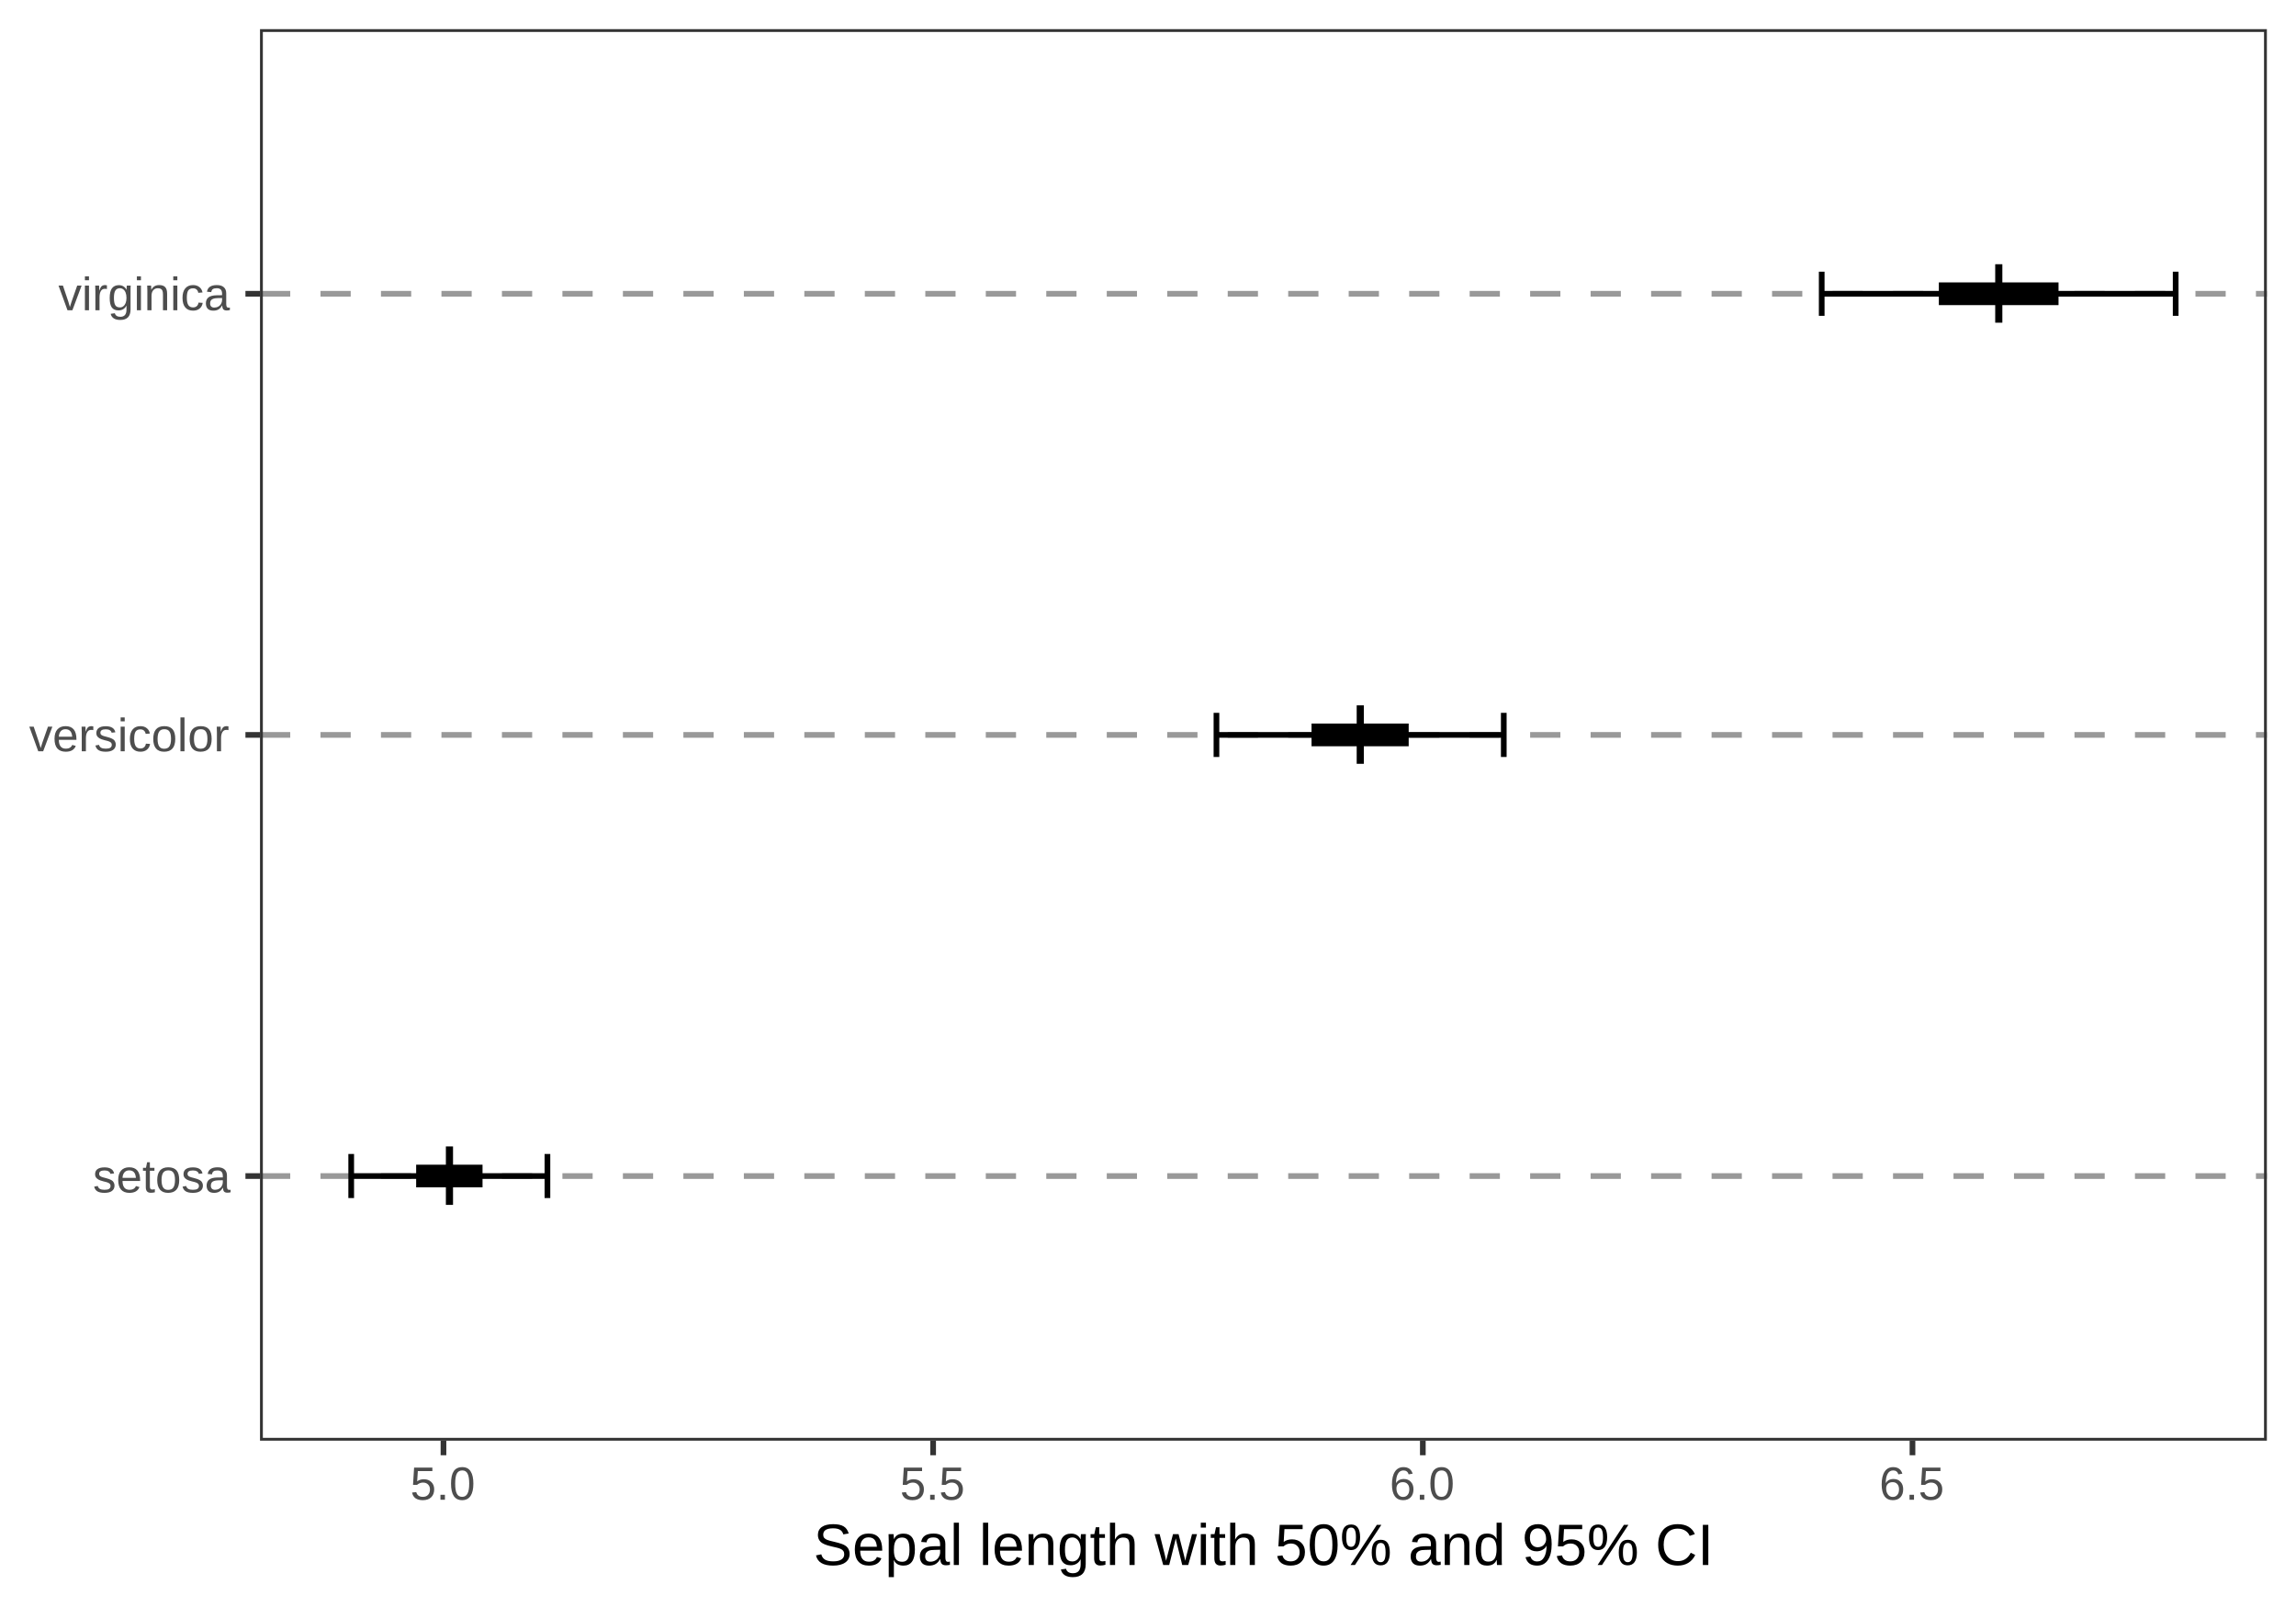
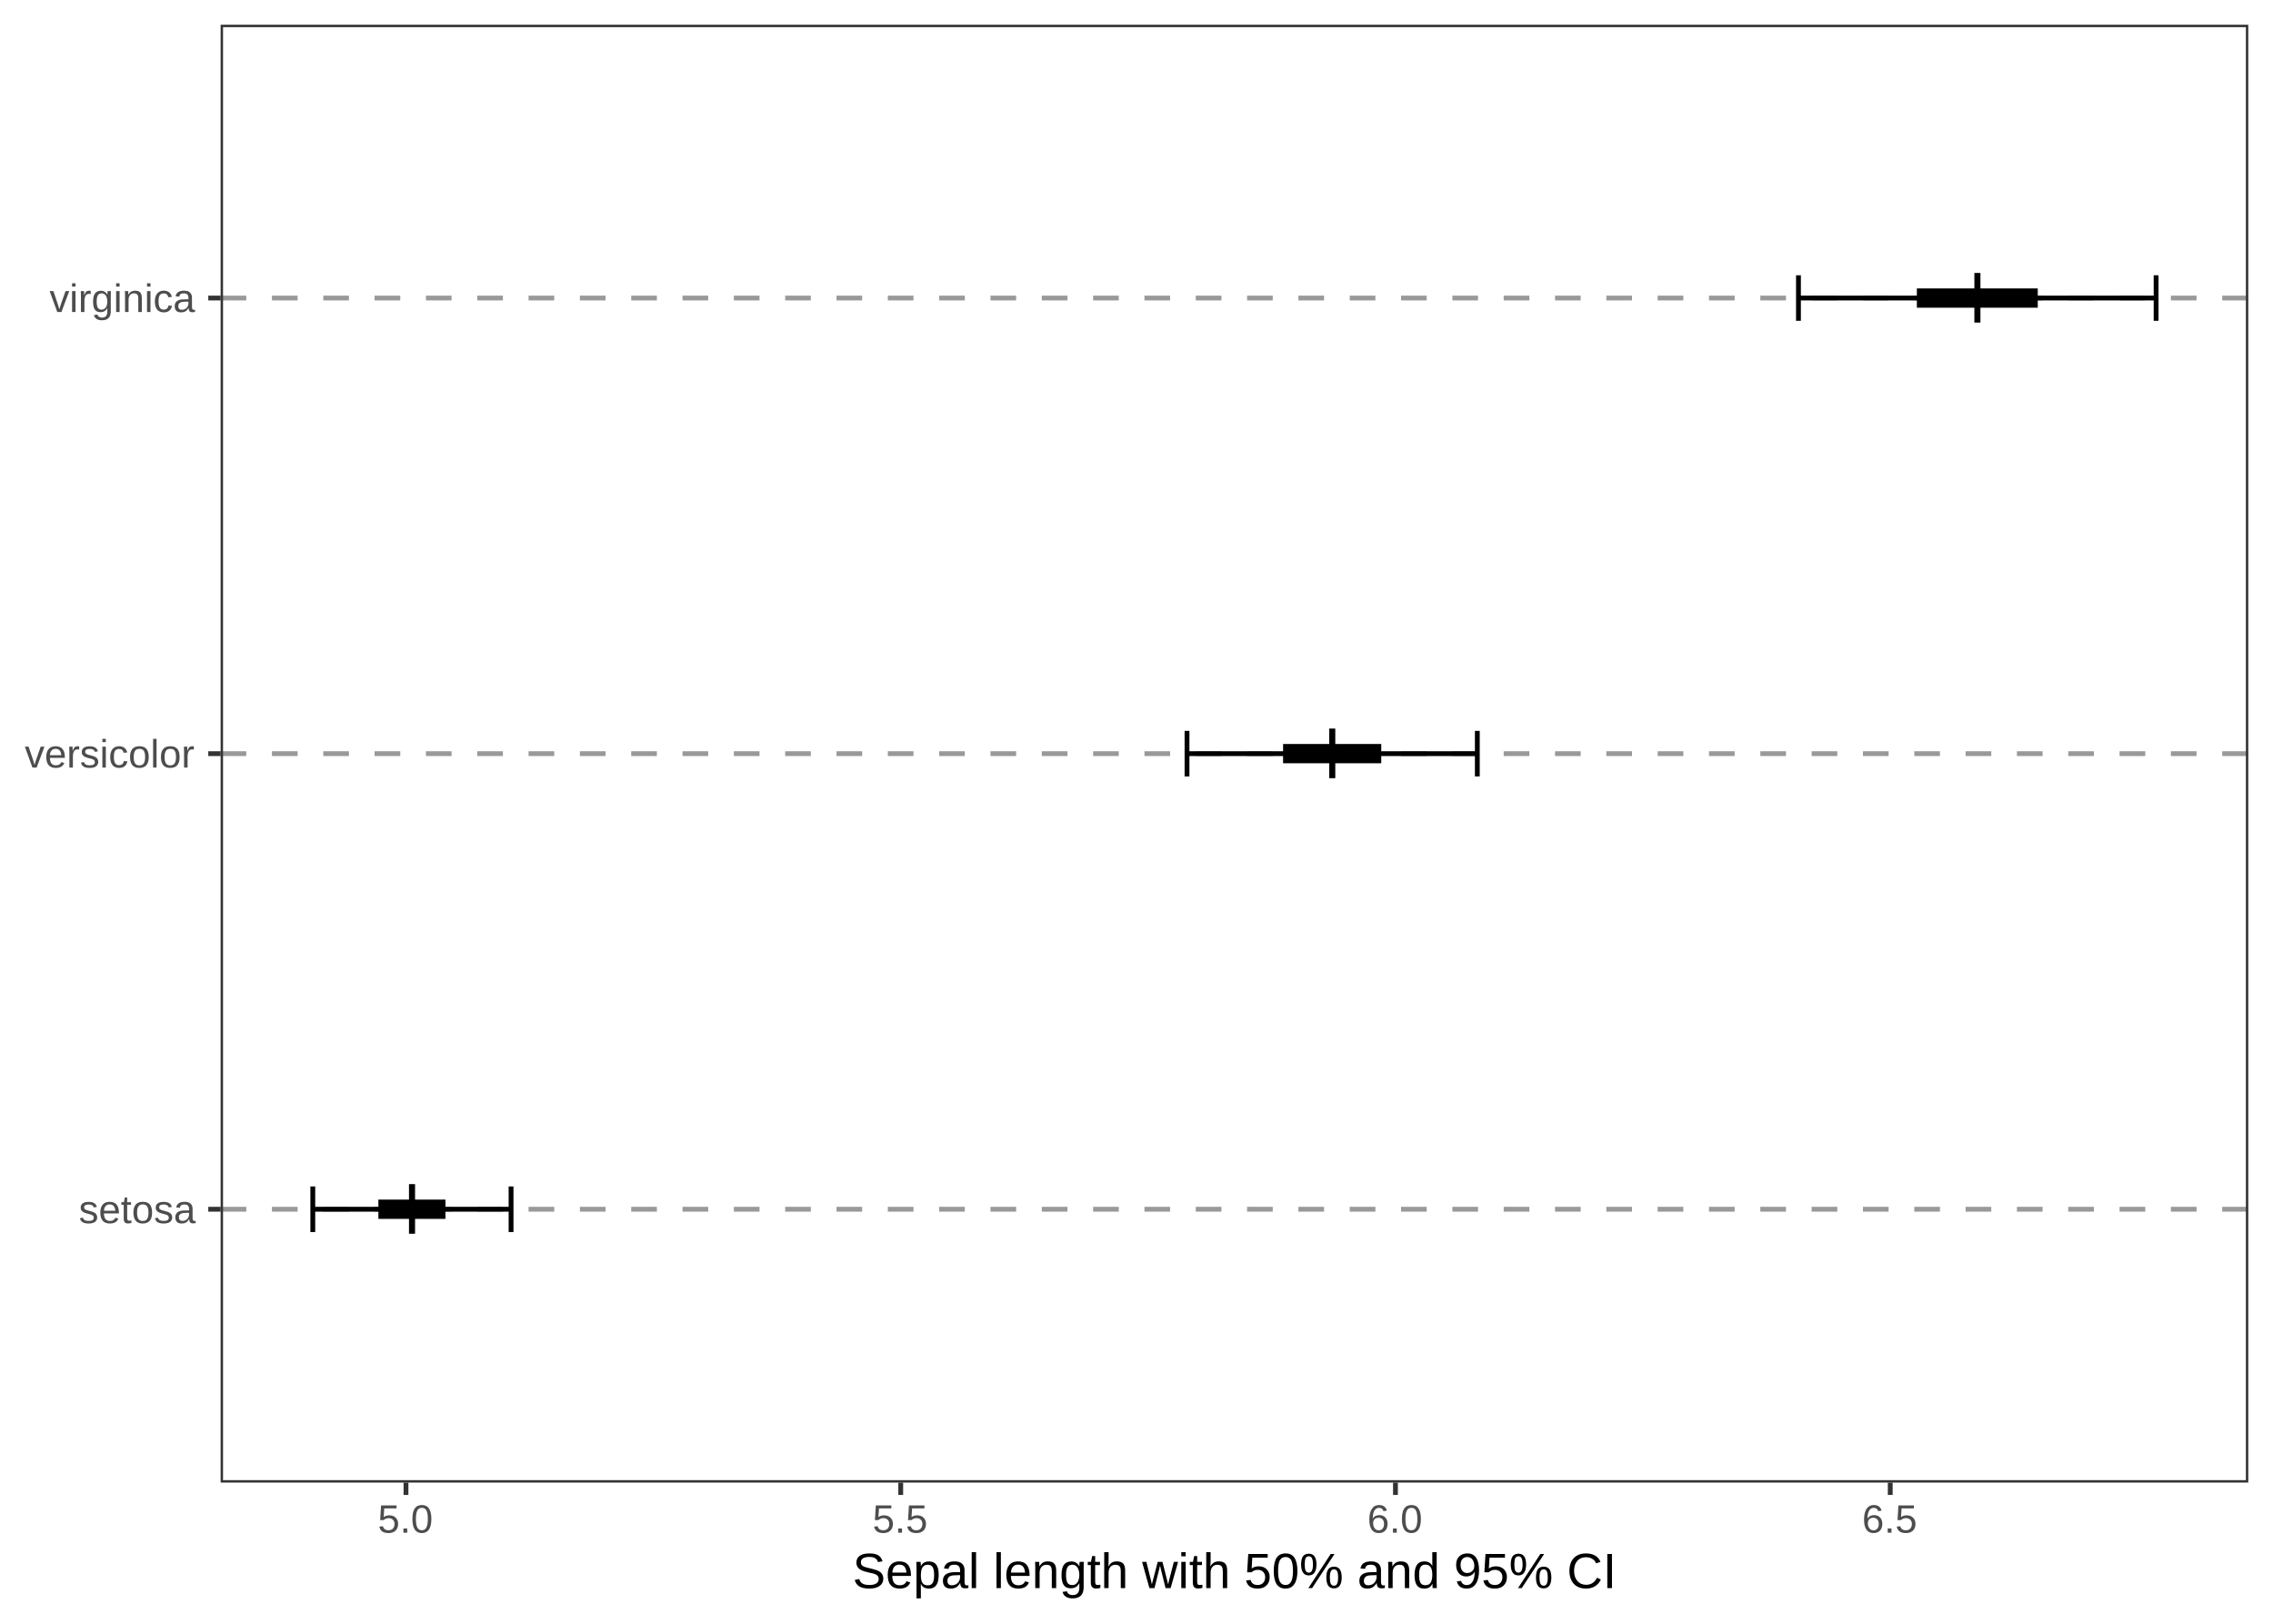
- <svg xmlns="http://www.w3.org/2000/svg" viewBox="0 0 432.00 302.40">
+ <svg xmlns="http://www.w3.org/2000/svg" viewBox="0 0 504.00 360.00">
  <defs>
    <style type="text/css">
    line, polyline, polygon, path, rect, circle {
      fill: none;
      stroke: #000000;
      stroke-linecap: round;
      stroke-linejoin: round;
      stroke-miterlimit: 10.00;
    }
  </style>
  </defs>
  <rect width="100%" height="100%" style="stroke: none; fill: #FFFFFF;" />
-   <rect x="0.00" y="0.00" width="432.00" height="302.40" style="stroke-width: 1.07; stroke: #FFFFFF; fill: #FFFFFF;" />
+   <rect x="0.00" y="0.00" width="504.00" height="360.00" style="stroke-width: 1.07; stroke: #FFFFFF; fill: #FFFFFF;" />
  <defs>
-     <clipPath id="cpNDguOTJ8NDI2LjUyfDI3MS4xMHw1LjQ4">
-       <rect x="48.92" y="5.48" width="377.60" height="265.62" />
+     <clipPath id="cpNDguOTJ8NDk4LjUyfDMyOC43MHw1LjQ4">
+       <rect x="48.92" y="5.48" width="449.60" height="323.22" />
    </clipPath>
  </defs>
-   <rect x="48.92" y="5.48" width="377.60" height="265.62" style="stroke-width: 1.07; stroke: none; fill: #FFFFFF;" clip-path="url(#cpNDguOTJ8NDI2LjUyfDI3MS4xMHw1LjQ4)" />
-   <polyline points="48.92,221.30 426.52,221.30 " style="stroke-width: 1.07; stroke: #999999; stroke-dasharray: 5.69,5.69; stroke-linecap: butt;" clip-path="url(#cpNDguOTJ8NDI2LjUyfDI3MS4xMHw1LjQ4)" />
-   <polyline points="48.92,138.29 426.52,138.29 " style="stroke-width: 1.07; stroke: #999999; stroke-dasharray: 5.69,5.69; stroke-linecap: butt;" clip-path="url(#cpNDguOTJ8NDI2LjUyfDI3MS4xMHw1LjQ4)" />
-   <polyline points="48.92,55.28 426.52,55.28 " style="stroke-width: 1.07; stroke: #999999; stroke-dasharray: 5.69,5.69; stroke-linecap: butt;" clip-path="url(#cpNDguOTJ8NDI2LjUyfDI3MS4xMHw1LjQ4)" />
-   <g clip-path="url(#cpNDguOTJ8NDI2LjUyfDI3MS4xMHw1LjQ4)">
-     <text x="82.88" y="226.73" style="font-size: 15.17px; font-family: Liberation Sans;" textLength="3.33px" lengthAdjust="spacingAndGlyphs">l</text>
+   <rect x="48.92" y="5.48" width="449.60" height="323.22" style="stroke-width: 1.07; stroke: none; fill: #FFFFFF;" clip-path="url(#cpNDguOTJ8NDk4LjUyfDMyOC43MHw1LjQ4)" />
+   <polyline points="48.92,268.10 498.52,268.10 " style="stroke-width: 1.07; stroke: #999999; stroke-dasharray: 5.69,5.69; stroke-linecap: butt;" clip-path="url(#cpNDguOTJ8NDk4LjUyfDMyOC43MHw1LjQ4)" />
+   <polyline points="48.92,167.09 498.52,167.09 " style="stroke-width: 1.07; stroke: #999999; stroke-dasharray: 5.69,5.69; stroke-linecap: butt;" clip-path="url(#cpNDguOTJ8NDk4LjUyfDMyOC43MHw1LjQ4)" />
+   <polyline points="48.92,66.08 498.52,66.08 " style="stroke-width: 1.07; stroke: #999999; stroke-dasharray: 5.69,5.69; stroke-linecap: butt;" clip-path="url(#cpNDguOTJ8NDk4LjUyfDMyOC43MHw1LjQ4)" />
+   <g clip-path="url(#cpNDguOTJ8NDk4LjUyfDMyOC43MHw1LjQ4)">
+     <text x="89.67" y="273.53" style="font-size: 15.17px; font-family: Liberation Sans;" textLength="3.33px" lengthAdjust="spacingAndGlyphs">l</text>
  </g>
-   <g clip-path="url(#cpNDguOTJ8NDI2LjUyfDI3MS4xMHw1LjQ4)">
-     <text x="254.25" y="143.73" style="font-size: 15.17px; font-family: Liberation Sans;" textLength="3.33px" lengthAdjust="spacingAndGlyphs">l</text>
+   <g clip-path="url(#cpNDguOTJ8NDk4LjUyfDMyOC43MHw1LjQ4)">
+     <text x="293.72" y="172.53" style="font-size: 15.17px; font-family: Liberation Sans;" textLength="3.33px" lengthAdjust="spacingAndGlyphs">l</text>
  </g>
-   <g clip-path="url(#cpNDguOTJ8NDI2LjUyfDI3MS4xMHw1LjQ4)">
-     <text x="374.39" y="60.72" style="font-size: 15.17px; font-family: Liberation Sans;" textLength="3.33px" lengthAdjust="spacingAndGlyphs">l</text>
+   <g clip-path="url(#cpNDguOTJ8NDk4LjUyfDMyOC43MHw1LjQ4)">
+     <text x="436.77" y="71.52" style="font-size: 15.17px; font-family: Liberation Sans;" textLength="3.33px" lengthAdjust="spacingAndGlyphs">l</text>
  </g>
-   <polyline points="90.79,221.30 90.79,221.30 " style="stroke-width: 4.27; stroke-linecap: butt;" clip-path="url(#cpNDguOTJ8NDI2LjUyfDI3MS4xMHw1LjQ4)" />
-   <polyline points="90.79,221.30 78.30,221.30 " style="stroke-width: 4.27; stroke-linecap: butt;" clip-path="url(#cpNDguOTJ8NDI2LjUyfDI3MS4xMHw1LjQ4)" />
-   <polyline points="78.30,221.30 78.30,221.30 " style="stroke-width: 4.27; stroke-linecap: butt;" clip-path="url(#cpNDguOTJ8NDI2LjUyfDI3MS4xMHw1LjQ4)" />
-   <polyline points="265.05,138.29 265.05,138.29 " style="stroke-width: 4.27; stroke-linecap: butt;" clip-path="url(#cpNDguOTJ8NDI2LjUyfDI3MS4xMHw1LjQ4)" />
-   <polyline points="265.05,138.29 246.77,138.29 " style="stroke-width: 4.27; stroke-linecap: butt;" clip-path="url(#cpNDguOTJ8NDI2LjUyfDI3MS4xMHw1LjQ4)" />
-   <polyline points="246.77,138.29 246.77,138.29 " style="stroke-width: 4.27; stroke-linecap: butt;" clip-path="url(#cpNDguOTJ8NDI2LjUyfDI3MS4xMHw1LjQ4)" />
-   <polyline points="387.32,55.28 387.32,55.28 " style="stroke-width: 4.27; stroke-linecap: butt;" clip-path="url(#cpNDguOTJ8NDI2LjUyfDI3MS4xMHw1LjQ4)" />
-   <polyline points="387.32,55.28 364.80,55.28 " style="stroke-width: 4.27; stroke-linecap: butt;" clip-path="url(#cpNDguOTJ8NDI2LjUyfDI3MS4xMHw1LjQ4)" />
-   <polyline points="364.80,55.28 364.80,55.28 " style="stroke-width: 4.27; stroke-linecap: butt;" clip-path="url(#cpNDguOTJ8NDI2LjUyfDI3MS4xMHw1LjQ4)" />
-   <polyline points="103.00,225.45 103.00,217.15 " style="stroke-width: 1.07; stroke-linecap: butt;" clip-path="url(#cpNDguOTJ8NDI2LjUyfDI3MS4xMHw1LjQ4)" />
-   <polyline points="103.00,221.30 66.08,221.30 " style="stroke-width: 1.07; stroke-linecap: butt;" clip-path="url(#cpNDguOTJ8NDI2LjUyfDI3MS4xMHw1LjQ4)" />
-   <polyline points="66.08,225.45 66.08,217.15 " style="stroke-width: 1.07; stroke-linecap: butt;" clip-path="url(#cpNDguOTJ8NDI2LjUyfDI3MS4xMHw1LjQ4)" />
-   <polyline points="282.94,142.44 282.94,134.14 " style="stroke-width: 1.07; stroke-linecap: butt;" clip-path="url(#cpNDguOTJ8NDI2LjUyfDI3MS4xMHw1LjQ4)" />
-   <polyline points="282.94,138.29 228.88,138.29 " style="stroke-width: 1.07; stroke-linecap: butt;" clip-path="url(#cpNDguOTJ8NDI2LjUyfDI3MS4xMHw1LjQ4)" />
-   <polyline points="228.88,142.44 228.88,134.14 " style="stroke-width: 1.07; stroke-linecap: butt;" clip-path="url(#cpNDguOTJ8NDI2LjUyfDI3MS4xMHw1LjQ4)" />
-   <polyline points="409.36,59.43 409.36,51.13 " style="stroke-width: 1.07; stroke-linecap: butt;" clip-path="url(#cpNDguOTJ8NDI2LjUyfDI3MS4xMHw1LjQ4)" />
-   <polyline points="409.36,55.28 342.76,55.28 " style="stroke-width: 1.07; stroke-linecap: butt;" clip-path="url(#cpNDguOTJ8NDI2LjUyfDI3MS4xMHw1LjQ4)" />
-   <polyline points="342.76,59.43 342.76,51.13 " style="stroke-width: 1.07; stroke-linecap: butt;" clip-path="url(#cpNDguOTJ8NDI2LjUyfDI3MS4xMHw1LjQ4)" />
-   <rect x="48.92" y="5.48" width="377.60" height="265.62" style="stroke-width: 1.07; stroke: #333333;" clip-path="url(#cpNDguOTJ8NDI2LjUyfDI3MS4xMHw1LjQ4)" />
+   <polyline points="98.77,268.10 98.77,268.10 " style="stroke-width: 4.27; stroke-linecap: butt;" clip-path="url(#cpNDguOTJ8NDk4LjUyfDMyOC43MHw1LjQ4)" />
+   <polyline points="98.77,268.10 83.90,268.10 " style="stroke-width: 4.27; stroke-linecap: butt;" clip-path="url(#cpNDguOTJ8NDk4LjUyfDMyOC43MHw1LjQ4)" />
+   <polyline points="83.90,268.10 83.90,268.10 " style="stroke-width: 4.27; stroke-linecap: butt;" clip-path="url(#cpNDguOTJ8NDk4LjUyfDMyOC43MHw1LjQ4)" />
+   <polyline points="306.27,167.09 306.27,167.09 " style="stroke-width: 4.27; stroke-linecap: butt;" clip-path="url(#cpNDguOTJ8NDk4LjUyfDMyOC43MHw1LjQ4)" />
+   <polyline points="306.27,167.09 284.50,167.09 " style="stroke-width: 4.27; stroke-linecap: butt;" clip-path="url(#cpNDguOTJ8NDk4LjUyfDMyOC43MHw1LjQ4)" />
+   <polyline points="284.50,167.09 284.50,167.09 " style="stroke-width: 4.27; stroke-linecap: butt;" clip-path="url(#cpNDguOTJ8NDk4LjUyfDMyOC43MHw1LjQ4)" />
+   <polyline points="451.84,66.08 451.84,66.08 " style="stroke-width: 4.27; stroke-linecap: butt;" clip-path="url(#cpNDguOTJ8NDk4LjUyfDMyOC43MHw1LjQ4)" />
+   <polyline points="451.84,66.08 425.03,66.08 " style="stroke-width: 4.27; stroke-linecap: butt;" clip-path="url(#cpNDguOTJ8NDk4LjUyfDMyOC43MHw1LjQ4)" />
+   <polyline points="425.03,66.08 425.03,66.08 " style="stroke-width: 4.27; stroke-linecap: butt;" clip-path="url(#cpNDguOTJ8NDk4LjUyfDMyOC43MHw1LjQ4)" />
+   <polyline points="113.32,273.15 113.32,263.05 " style="stroke-width: 1.07; stroke-linecap: butt;" clip-path="url(#cpNDguOTJ8NDk4LjUyfDMyOC43MHw1LjQ4)" />
+   <polyline points="113.32,268.10 69.36,268.10 " style="stroke-width: 1.07; stroke-linecap: butt;" clip-path="url(#cpNDguOTJ8NDk4LjUyfDMyOC43MHw1LjQ4)" />
+   <polyline points="69.36,273.15 69.36,263.05 " style="stroke-width: 1.07; stroke-linecap: butt;" clip-path="url(#cpNDguOTJ8NDk4LjUyfDMyOC43MHw1LjQ4)" />
+   <polyline points="327.57,172.14 327.57,162.04 " style="stroke-width: 1.07; stroke-linecap: butt;" clip-path="url(#cpNDguOTJ8NDk4LjUyfDMyOC43MHw1LjQ4)" />
+   <polyline points="327.57,167.09 263.20,167.09 " style="stroke-width: 1.07; stroke-linecap: butt;" clip-path="url(#cpNDguOTJ8NDk4LjUyfDMyOC43MHw1LjQ4)" />
+   <polyline points="263.20,172.14 263.20,162.04 " style="stroke-width: 1.07; stroke-linecap: butt;" clip-path="url(#cpNDguOTJ8NDk4LjUyfDMyOC43MHw1LjQ4)" />
+   <polyline points="478.08,71.13 478.08,61.03 " style="stroke-width: 1.07; stroke-linecap: butt;" clip-path="url(#cpNDguOTJ8NDk4LjUyfDMyOC43MHw1LjQ4)" />
+   <polyline points="478.08,66.08 398.78,66.08 " style="stroke-width: 1.07; stroke-linecap: butt;" clip-path="url(#cpNDguOTJ8NDk4LjUyfDMyOC43MHw1LjQ4)" />
+   <polyline points="398.78,71.13 398.78,61.03 " style="stroke-width: 1.07; stroke-linecap: butt;" clip-path="url(#cpNDguOTJ8NDk4LjUyfDMyOC43MHw1LjQ4)" />
+   <rect x="48.92" y="5.48" width="449.60" height="323.22" style="stroke-width: 1.07; stroke: #333333;" clip-path="url(#cpNDguOTJ8NDk4LjUyfDMyOC43MHw1LjQ4)" />
  <defs>
-     <clipPath id="cpMC4wMHw0MzIuMDB8MzAyLjQwfDAuMDA=">
-       <rect x="0.00" y="0.00" width="432.00" height="302.40" />
+     <clipPath id="cpMC4wMHw1MDQuMDB8MzYwLjAwfDAuMDA=">
+       <rect x="0.00" y="0.00" width="504.00" height="360.00" />
    </clipPath>
  </defs>
-   <g clip-path="url(#cpMC4wMHw0MzIuMDB8MzAyLjQwfDAuMDA=)">
-     <text x="17.47" y="224.39" style="font-size: 8.80px; fill: #4D4D4D; font-family: Liberation Sans;" textLength="26.52px" lengthAdjust="spacingAndGlyphs">setosa</text>
+   <g clip-path="url(#cpMC4wMHw1MDQuMDB8MzYwLjAwfDAuMDA=)">
+     <text x="17.47" y="271.19" style="font-size: 8.80px; fill: #4D4D4D; font-family: Liberation Sans;" textLength="26.52px" lengthAdjust="spacingAndGlyphs">setosa</text>
  </g>
-   <g clip-path="url(#cpMC4wMHw0MzIuMDB8MzAyLjQwfDAuMDA=)">
-     <text x="5.48" y="141.38" style="font-size: 8.80px; fill: #4D4D4D; font-family: Liberation Sans;" textLength="38.51px" lengthAdjust="spacingAndGlyphs">versicolor</text>
+   <g clip-path="url(#cpMC4wMHw1MDQuMDB8MzYwLjAwfDAuMDA=)">
+     <text x="5.48" y="170.18" style="font-size: 8.80px; fill: #4D4D4D; font-family: Liberation Sans;" textLength="38.51px" lengthAdjust="spacingAndGlyphs">versicolor</text>
  </g>
-   <g clip-path="url(#cpMC4wMHw0MzIuMDB8MzAyLjQwfDAuMDA=)">
-     <text x="10.98" y="58.38" style="font-size: 8.80px; fill: #4D4D4D; font-family: Liberation Sans;" textLength="33.01px" lengthAdjust="spacingAndGlyphs">virginica</text>
+   <g clip-path="url(#cpMC4wMHw1MDQuMDB8MzYwLjAwfDAuMDA=)">
+     <text x="10.98" y="69.18" style="font-size: 8.80px; fill: #4D4D4D; font-family: Liberation Sans;" textLength="33.01px" lengthAdjust="spacingAndGlyphs">virginica</text>
  </g>
-   <polyline points="46.18,221.30 48.92,221.30 " style="stroke-width: 1.07; stroke: #333333; stroke-linecap: butt;" clip-path="url(#cpMC4wMHw0MzIuMDB8MzAyLjQwfDAuMDA=)" />
-   <polyline points="46.18,138.29 48.92,138.29 " style="stroke-width: 1.07; stroke: #333333; stroke-linecap: butt;" clip-path="url(#cpMC4wMHw0MzIuMDB8MzAyLjQwfDAuMDA=)" />
-   <polyline points="46.18,55.28 48.92,55.28 " style="stroke-width: 1.07; stroke: #333333; stroke-linecap: butt;" clip-path="url(#cpMC4wMHw0MzIuMDB8MzAyLjQwfDAuMDA=)" />
-   <polyline points="83.44,273.84 83.44,271.10 " style="stroke-width: 1.07; stroke: #333333; stroke-linecap: butt;" clip-path="url(#cpMC4wMHw0MzIuMDB8MzAyLjQwfDAuMDA=)" />
-   <polyline points="175.57,273.84 175.57,271.10 " style="stroke-width: 1.07; stroke: #333333; stroke-linecap: butt;" clip-path="url(#cpMC4wMHw0MzIuMDB8MzAyLjQwfDAuMDA=)" />
-   <polyline points="267.71,273.84 267.71,271.10 " style="stroke-width: 1.07; stroke: #333333; stroke-linecap: butt;" clip-path="url(#cpMC4wMHw0MzIuMDB8MzAyLjQwfDAuMDA=)" />
-   <polyline points="359.84,273.84 359.84,271.10 " style="stroke-width: 1.07; stroke: #333333; stroke-linecap: butt;" clip-path="url(#cpMC4wMHw0MzIuMDB8MzAyLjQwfDAuMDA=)" />
-   <g clip-path="url(#cpMC4wMHw0MzIuMDB8MzAyLjQwfDAuMDA=)">
-     <text x="77.18" y="282.22" style="font-size: 8.80px; fill: #4D4D4D; font-family: Liberation Sans;" textLength="12.51px" lengthAdjust="spacingAndGlyphs">5.0</text>
+   <polyline points="46.18,268.10 48.92,268.10 " style="stroke-width: 1.07; stroke: #333333; stroke-linecap: butt;" clip-path="url(#cpMC4wMHw1MDQuMDB8MzYwLjAwfDAuMDA=)" />
+   <polyline points="46.18,167.09 48.92,167.09 " style="stroke-width: 1.07; stroke: #333333; stroke-linecap: butt;" clip-path="url(#cpMC4wMHw1MDQuMDB8MzYwLjAwfDAuMDA=)" />
+   <polyline points="46.18,66.08 48.92,66.08 " style="stroke-width: 1.07; stroke: #333333; stroke-linecap: butt;" clip-path="url(#cpMC4wMHw1MDQuMDB8MzYwLjAwfDAuMDA=)" />
+   <polyline points="90.02,331.44 90.02,328.70 " style="stroke-width: 1.07; stroke: #333333; stroke-linecap: butt;" clip-path="url(#cpMC4wMHw1MDQuMDB8MzYwLjAwfDAuMDA=)" />
+   <polyline points="199.72,331.44 199.72,328.70 " style="stroke-width: 1.07; stroke: #333333; stroke-linecap: butt;" clip-path="url(#cpMC4wMHw1MDQuMDB8MzYwLjAwfDAuMDA=)" />
+   <polyline points="309.42,331.44 309.42,328.70 " style="stroke-width: 1.07; stroke: #333333; stroke-linecap: butt;" clip-path="url(#cpMC4wMHw1MDQuMDB8MzYwLjAwfDAuMDA=)" />
+   <polyline points="419.13,331.44 419.13,328.70 " style="stroke-width: 1.07; stroke: #333333; stroke-linecap: butt;" clip-path="url(#cpMC4wMHw1MDQuMDB8MzYwLjAwfDAuMDA=)" />
+   <g clip-path="url(#cpMC4wMHw1MDQuMDB8MzYwLjAwfDAuMDA=)">
+     <text x="83.76" y="339.82" style="font-size: 8.80px; fill: #4D4D4D; font-family: Liberation Sans;" textLength="12.51px" lengthAdjust="spacingAndGlyphs">5.0</text>
  </g>
-   <g clip-path="url(#cpMC4wMHw0MzIuMDB8MzAyLjQwfDAuMDA=)">
-     <text x="169.32" y="282.22" style="font-size: 8.80px; fill: #4D4D4D; font-family: Liberation Sans;" textLength="12.51px" lengthAdjust="spacingAndGlyphs">5.5</text>
+   <g clip-path="url(#cpMC4wMHw1MDQuMDB8MzYwLjAwfDAuMDA=)">
+     <text x="193.47" y="339.82" style="font-size: 8.80px; fill: #4D4D4D; font-family: Liberation Sans;" textLength="12.51px" lengthAdjust="spacingAndGlyphs">5.5</text>
  </g>
-   <g clip-path="url(#cpMC4wMHw0MzIuMDB8MzAyLjQwfDAuMDA=)">
-     <text x="261.45" y="282.22" style="font-size: 8.80px; fill: #4D4D4D; font-family: Liberation Sans;" textLength="12.51px" lengthAdjust="spacingAndGlyphs">6.0</text>
+   <g clip-path="url(#cpMC4wMHw1MDQuMDB8MzYwLjAwfDAuMDA=)">
+     <text x="303.17" y="339.82" style="font-size: 8.80px; fill: #4D4D4D; font-family: Liberation Sans;" textLength="12.51px" lengthAdjust="spacingAndGlyphs">6.0</text>
  </g>
-   <g clip-path="url(#cpMC4wMHw0MzIuMDB8MzAyLjQwfDAuMDA=)">
-     <text x="353.59" y="282.22" style="font-size: 8.80px; fill: #4D4D4D; font-family: Liberation Sans;" textLength="12.51px" lengthAdjust="spacingAndGlyphs">6.5</text>
+   <g clip-path="url(#cpMC4wMHw1MDQuMDB8MzYwLjAwfDAuMDA=)">
+     <text x="412.87" y="339.82" style="font-size: 8.80px; fill: #4D4D4D; font-family: Liberation Sans;" textLength="12.51px" lengthAdjust="spacingAndGlyphs">6.5</text>
  </g>
-   <g clip-path="url(#cpMC4wMHw0MzIuMDB8MzAyLjQwfDAuMDA=)">
-     <text x="153.03" y="294.50" style="font-size: 11.00px; font-family: Liberation Sans;" textLength="169.39px" lengthAdjust="spacingAndGlyphs">Sepal length with 50% and 95% CI</text>
+   <g clip-path="url(#cpMC4wMHw1MDQuMDB8MzYwLjAwfDAuMDA=)">
+     <text x="189.03" y="352.10" style="font-size: 11.00px; font-family: Liberation Sans;" textLength="169.39px" lengthAdjust="spacingAndGlyphs">Sepal length with 50% and 95% CI</text>
  </g>
</svg>
